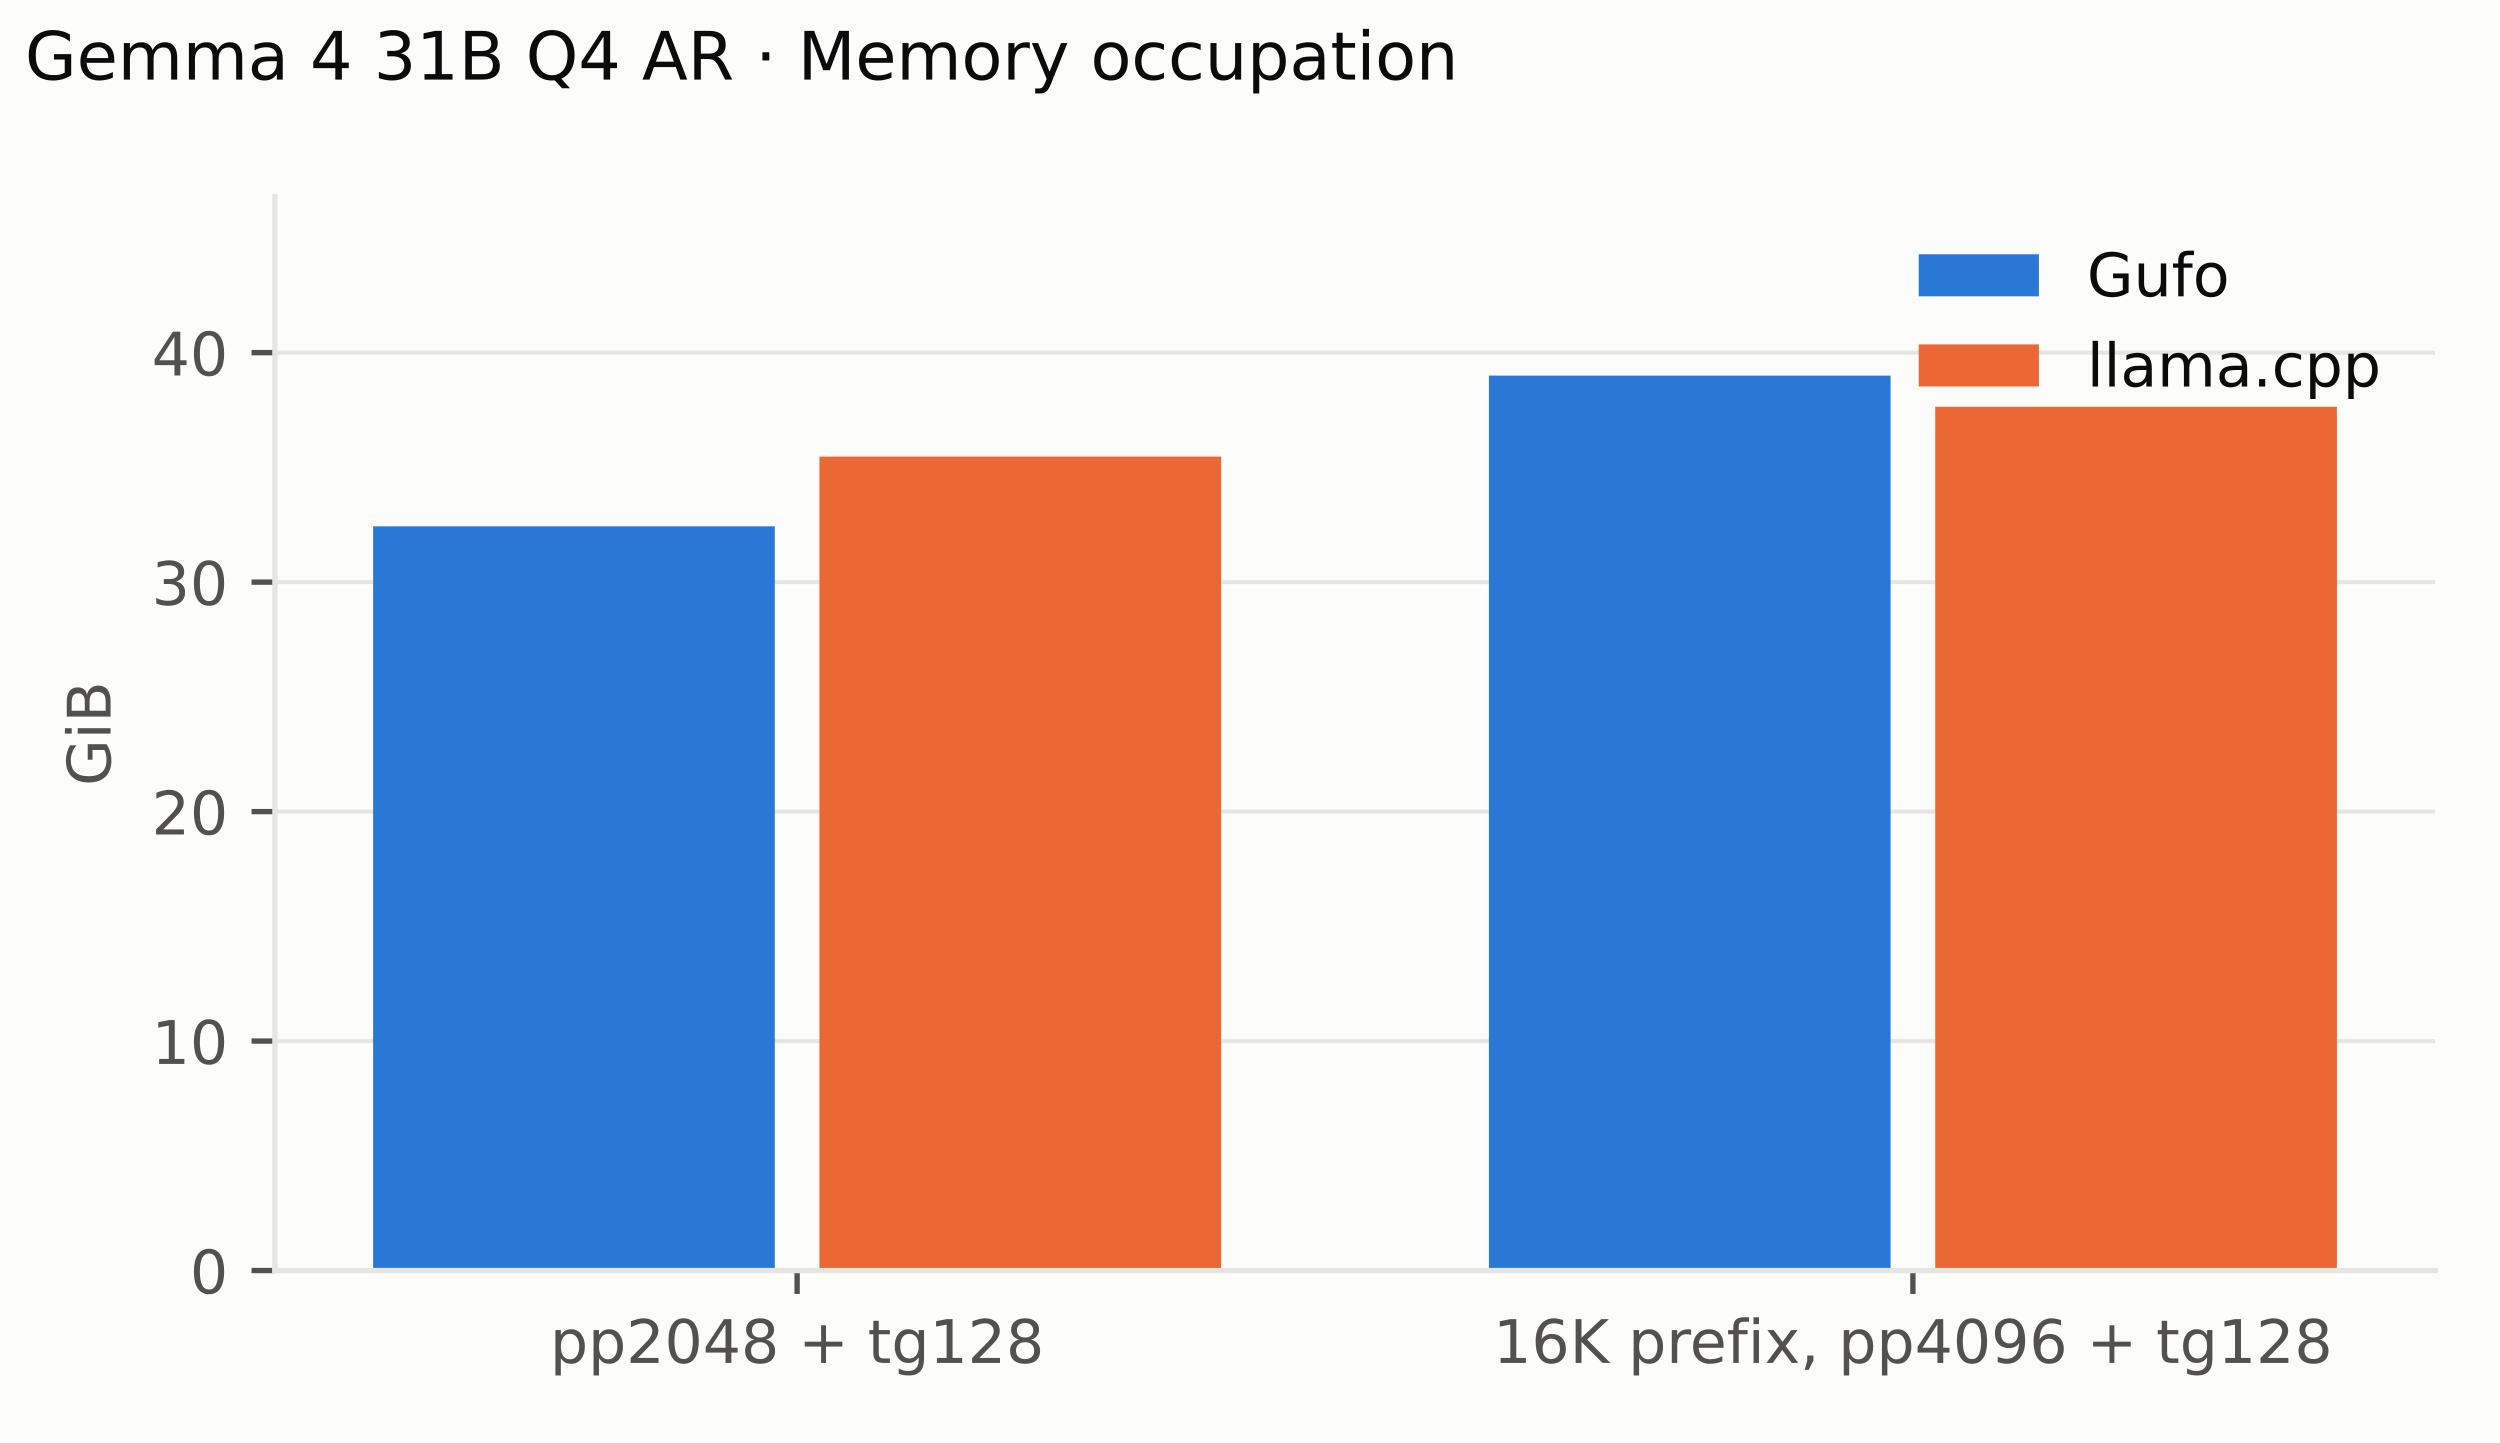
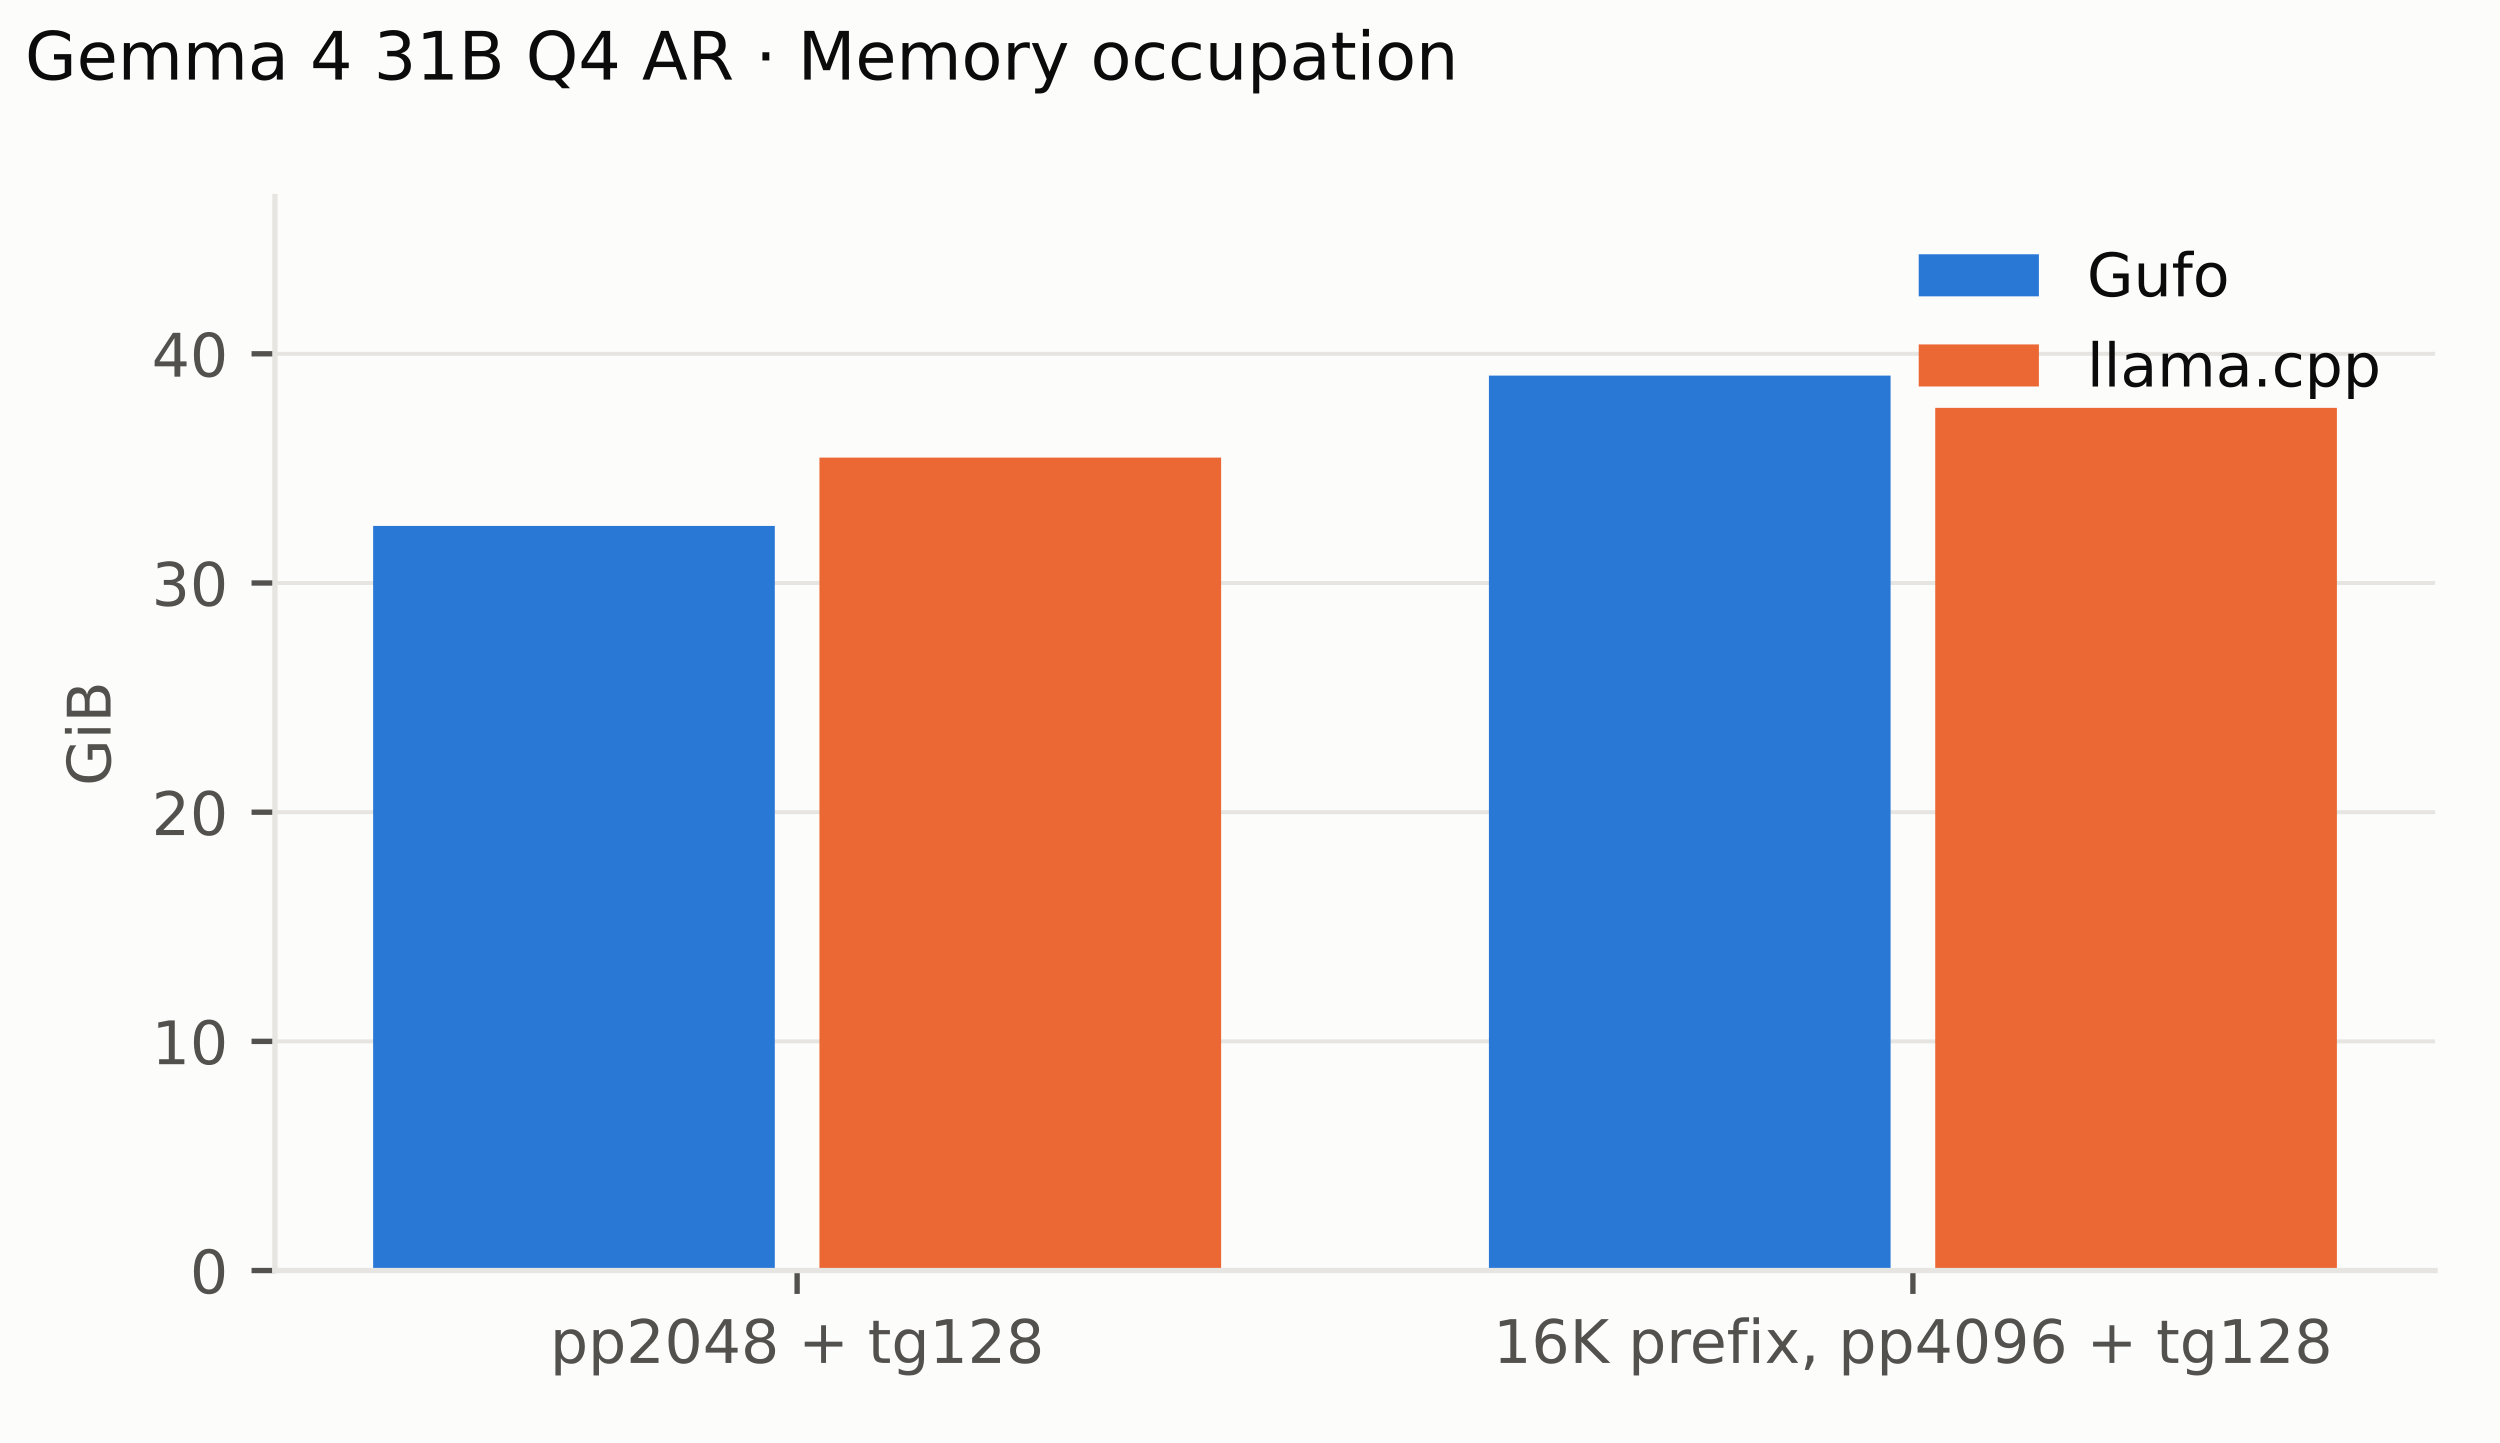
<svg xmlns="http://www.w3.org/2000/svg" xmlns:xlink="http://www.w3.org/1999/xlink" width="374.4pt" height="216pt" viewBox="0 0 374.4 216" version="1.1">
  <defs>
    <style type="text/css">*{stroke-linejoin: round; stroke-linecap: butt}</style>
  </defs>
  <g id="figure_1">
    <g id="patch_1">
      <path d="M 0 216 L 374.4 216 L 374.4 0 L 0 0 z " style="fill: #fcfcfb" />
    </g>
    <g id="axes_1">
      <g id="patch_2">
        <path d="M 41.173 190.279 L 364.68 190.279 L 364.68 29.441 L 41.173 29.441 z " style="fill: #fcfcfb" />
      </g>
      <g id="matplotlib.axis_1">
        <g id="xtick_1">
          <g id="line2d_1">
            <defs>
              <path id="m1ebf051f68" d="M 0 0 L 0 3.5 " style="stroke: #52514e; stroke-width: 0.8" />
            </defs>
            <g>
              <use xlink:href="#m1ebf051f68" x="119.376" y="190.279" style="fill: #52514e; stroke: #52514e; stroke-width: 0.8" />
            </g>
          </g>
          <g id="text_1">
            <text style="font-size: 9px; font-family: 'DejaVu Sans', 'Bitstream Vera Sans', 'Computer Modern Sans Serif', 'Lucida Grande', 'Verdana', 'Geneva', 'Lucid', 'Arial', 'Helvetica', 'Avant Garde', sans-serif; text-anchor: middle; fill: #52514e" x="119.376" y="204.117" transform="rotate(-0 119.3763 204.1172)">pp2048 + tg128</text>
          </g>
        </g>
        <g id="xtick_2">
          <g id="line2d_2">
            <g>
              <use xlink:href="#m1ebf051f68" x="286.477" y="190.279" style="fill: #52514e; stroke: #52514e; stroke-width: 0.8" />
            </g>
          </g>
          <g id="text_2">
            <text style="font-size: 9px; font-family: 'DejaVu Sans', 'Bitstream Vera Sans', 'Computer Modern Sans Serif', 'Lucida Grande', 'Verdana', 'Geneva', 'Lucid', 'Arial', 'Helvetica', 'Avant Garde', sans-serif; text-anchor: middle; fill: #52514e" x="286.477" y="204.118" transform="rotate(-0 286.4769 204.1179)">16K prefix, pp4096 + tg128</text>
          </g>
        </g>
      </g>
      <g id="matplotlib.axis_2">
        <g id="ytick_1">
          <g id="line2d_3">
            <path d="M 41.173 190.279 L 364.68 190.279 " clip-path="url(#pd96fb9d682)" style="fill: none; stroke: #e6e5e1; stroke-width: 0.6; stroke-linecap: square" />
          </g>
          <g id="line2d_4">
            <defs>
              <path id="m680e5b1e24" d="M 0 0 L -3.5 0 " style="stroke: #52514e; stroke-width: 0.8" />
            </defs>
            <g>
              <use xlink:href="#m680e5b1e24" x="41.173" y="190.279" style="fill: #52514e; stroke: #52514e; stroke-width: 0.8" />
            </g>
          </g>
          <g id="text_3">
            <text style="font-size: 9px; font-family: 'DejaVu Sans', 'Bitstream Vera Sans', 'Computer Modern Sans Serif', 'Lucida Grande', 'Verdana', 'Geneva', 'Lucid', 'Arial', 'Helvetica', 'Avant Garde', sans-serif; text-anchor: end; fill: #52514e" x="34.173" y="193.698" transform="rotate(-0 34.1732 193.6982)">0</text>
          </g>
        </g>
        <g id="ytick_2">
          <g id="line2d_5">
-             <path d="M 41.173 155.912 L 364.68 155.912 " clip-path="url(#pd96fb9d682)" style="fill: none; stroke: #e6e5e1; stroke-width: 0.6; stroke-linecap: square" />
+             <path d="M 41.173 155.956 L 364.68 155.956 " clip-path="url(#pd96fb9d682)" style="fill: none; stroke: #e6e5e1; stroke-width: 0.6; stroke-linecap: square" />
          </g>
          <g id="line2d_6">
            <g>
-               <use xlink:href="#m680e5b1e24" x="41.173" y="155.912" style="fill: #52514e; stroke: #52514e; stroke-width: 0.8" />
+               <use xlink:href="#m680e5b1e24" x="41.173" y="155.956" style="fill: #52514e; stroke: #52514e; stroke-width: 0.8" />
            </g>
          </g>
          <g id="text_4">
-             <text style="font-size: 9px; font-family: 'DejaVu Sans', 'Bitstream Vera Sans', 'Computer Modern Sans Serif', 'Lucida Grande', 'Verdana', 'Geneva', 'Lucid', 'Arial', 'Helvetica', 'Avant Garde', sans-serif; text-anchor: end; fill: #52514e" x="34.173" y="159.331" transform="rotate(-0 34.1732 159.331)">10</text>
+             <text style="font-size: 9px; font-family: 'DejaVu Sans', 'Bitstream Vera Sans', 'Computer Modern Sans Serif', 'Lucida Grande', 'Verdana', 'Geneva', 'Lucid', 'Arial', 'Helvetica', 'Avant Garde', sans-serif; text-anchor: end; fill: #52514e" x="34.173" y="159.375" transform="rotate(-0 34.1732 159.375)">10</text>
          </g>
        </g>
        <g id="ytick_3">
          <g id="line2d_7">
-             <path d="M 41.173 121.545 L 364.68 121.545 " clip-path="url(#pd96fb9d682)" style="fill: none; stroke: #e6e5e1; stroke-width: 0.6; stroke-linecap: square" />
+             <path d="M 41.173 121.633 L 364.68 121.633 " clip-path="url(#pd96fb9d682)" style="fill: none; stroke: #e6e5e1; stroke-width: 0.6; stroke-linecap: square" />
          </g>
          <g id="line2d_8">
            <g>
-               <use xlink:href="#m680e5b1e24" x="41.173" y="121.545" style="fill: #52514e; stroke: #52514e; stroke-width: 0.8" />
+               <use xlink:href="#m680e5b1e24" x="41.173" y="121.633" style="fill: #52514e; stroke: #52514e; stroke-width: 0.8" />
            </g>
          </g>
          <g id="text_5">
-             <text style="font-size: 9px; font-family: 'DejaVu Sans', 'Bitstream Vera Sans', 'Computer Modern Sans Serif', 'Lucida Grande', 'Verdana', 'Geneva', 'Lucid', 'Arial', 'Helvetica', 'Avant Garde', sans-serif; text-anchor: end; fill: #52514e" x="34.173" y="124.964" transform="rotate(-0 34.1732 124.9638)">20</text>
+             <text style="font-size: 9px; font-family: 'DejaVu Sans', 'Bitstream Vera Sans', 'Computer Modern Sans Serif', 'Lucida Grande', 'Verdana', 'Geneva', 'Lucid', 'Arial', 'Helvetica', 'Avant Garde', sans-serif; text-anchor: end; fill: #52514e" x="34.173" y="125.052" transform="rotate(-0 34.1732 125.0518)">20</text>
          </g>
        </g>
        <g id="ytick_4">
          <g id="line2d_9">
-             <path d="M 41.173 87.178 L 364.68 87.178 " clip-path="url(#pd96fb9d682)" style="fill: none; stroke: #e6e5e1; stroke-width: 0.6; stroke-linecap: square" />
+             <path d="M 41.173 87.31 L 364.68 87.31 " clip-path="url(#pd96fb9d682)" style="fill: none; stroke: #e6e5e1; stroke-width: 0.6; stroke-linecap: square" />
          </g>
          <g id="line2d_10">
            <g>
-               <use xlink:href="#m680e5b1e24" x="41.173" y="87.178" style="fill: #52514e; stroke: #52514e; stroke-width: 0.8" />
+               <use xlink:href="#m680e5b1e24" x="41.173" y="87.31" style="fill: #52514e; stroke: #52514e; stroke-width: 0.8" />
            </g>
          </g>
          <g id="text_6">
-             <text style="font-size: 9px; font-family: 'DejaVu Sans', 'Bitstream Vera Sans', 'Computer Modern Sans Serif', 'Lucida Grande', 'Verdana', 'Geneva', 'Lucid', 'Arial', 'Helvetica', 'Avant Garde', sans-serif; text-anchor: end; fill: #52514e" x="34.173" y="90.597" transform="rotate(-0 34.1732 90.59663)">30</text>
+             <text style="font-size: 9px; font-family: 'DejaVu Sans', 'Bitstream Vera Sans', 'Computer Modern Sans Serif', 'Lucida Grande', 'Verdana', 'Geneva', 'Lucid', 'Arial', 'Helvetica', 'Avant Garde', sans-serif; text-anchor: end; fill: #52514e" x="34.173" y="90.729" transform="rotate(-0 34.1732 90.72864)">30</text>
          </g>
        </g>
        <g id="ytick_5">
          <g id="line2d_11">
-             <path d="M 41.173 52.81 L 364.68 52.81 " clip-path="url(#pd96fb9d682)" style="fill: none; stroke: #e6e5e1; stroke-width: 0.6; stroke-linecap: square" />
+             <path d="M 41.173 52.986 L 364.68 52.986 " clip-path="url(#pd96fb9d682)" style="fill: none; stroke: #e6e5e1; stroke-width: 0.6; stroke-linecap: square" />
          </g>
          <g id="line2d_12">
            <g>
-               <use xlink:href="#m680e5b1e24" x="41.173" y="52.81" style="fill: #52514e; stroke: #52514e; stroke-width: 0.8" />
+               <use xlink:href="#m680e5b1e24" x="41.173" y="52.986" style="fill: #52514e; stroke: #52514e; stroke-width: 0.8" />
            </g>
          </g>
          <g id="text_7">
-             <text style="font-size: 9px; font-family: 'DejaVu Sans', 'Bitstream Vera Sans', 'Computer Modern Sans Serif', 'Lucida Grande', 'Verdana', 'Geneva', 'Lucid', 'Arial', 'Helvetica', 'Avant Garde', sans-serif; text-anchor: end; fill: #52514e" x="34.173" y="56.229" transform="rotate(-0 34.1732 56.22942)">40</text>
+             <text style="font-size: 9px; font-family: 'DejaVu Sans', 'Bitstream Vera Sans', 'Computer Modern Sans Serif', 'Lucida Grande', 'Verdana', 'Geneva', 'Lucid', 'Arial', 'Helvetica', 'Avant Garde', sans-serif; text-anchor: end; fill: #52514e" x="34.173" y="56.405" transform="rotate(-0 34.1732 56.40544)">40</text>
          </g>
        </g>
        <g id="text_8">
          <text style="font-size: 9px; font-family: 'DejaVu Sans', 'Bitstream Vera Sans', 'Computer Modern Sans Serif', 'Lucida Grande', 'Verdana', 'Geneva', 'Lucid', 'Arial', 'Helvetica', 'Avant Garde', sans-serif; text-anchor: middle; fill: #52514e" x="16.559" y="109.86" transform="rotate(-90 16.55859 109.86)">GiB</text>
        </g>
      </g>
      <g id="patch_3">
-         <path d="M 55.878 190.279 L 116.034 190.279 L 116.034 78.826 L 55.878 78.826 z " clip-path="url(#pd96fb9d682)" style="fill: #2a78d6" />
+         <path d="M 55.878 190.279 L 116.034 190.279 L 116.034 78.763 L 55.878 78.763 z " clip-path="url(#pd96fb9d682)" style="fill: #2a78d6" />
      </g>
      <g id="patch_4">
        <path d="M 222.979 190.279 L 283.135 190.279 L 283.135 56.247 L 222.979 56.247 z " clip-path="url(#pd96fb9d682)" style="fill: #2a78d6" />
      </g>
      <g id="patch_5">
-         <path d="M 122.718 190.279 L 182.875 190.279 L 182.875 68.379 L 122.718 68.379 z " clip-path="url(#pd96fb9d682)" style="fill: #eb6834" />
+         <path d="M 122.718 190.279 L 182.875 190.279 L 182.875 68.535 L 122.718 68.535 z " clip-path="url(#pd96fb9d682)" style="fill: #eb6834" />
      </g>
      <g id="patch_6">
-         <path d="M 289.819 190.279 L 349.975 190.279 L 349.975 60.921 L 289.819 60.921 z " clip-path="url(#pd96fb9d682)" style="fill: #eb6834" />
+         <path d="M 289.819 190.279 L 349.975 190.279 L 349.975 61.087 L 289.819 61.087 z " clip-path="url(#pd96fb9d682)" style="fill: #eb6834" />
      </g>
      <g id="patch_7">
        <path d="M 41.173 190.279 L 41.173 29.441 " style="fill: none; stroke: #e6e5e1; stroke-width: 0.8; stroke-linejoin: miter; stroke-linecap: square" />
      </g>
      <g id="patch_8">
        <path d="M 41.173 190.279 L 364.68 190.279 " style="fill: none; stroke: #e6e5e1; stroke-width: 0.8; stroke-linejoin: miter; stroke-linecap: square" />
      </g>
      <g id="legend_1">
        <g id="patch_9">
          <path d="M 287.346 44.379 L 305.346 44.379 L 305.346 38.079 L 287.346 38.079 z " style="fill: #2a78d6" />
        </g>
        <g id="text_9">
          <text style="font-size: 9px; font-family: 'DejaVu Sans', 'Bitstream Vera Sans', 'Computer Modern Sans Serif', 'Lucida Grande', 'Verdana', 'Geneva', 'Lucid', 'Arial', 'Helvetica', 'Avant Garde', sans-serif; text-anchor: start; fill: #0b0b0b" x="312.546" y="44.379" transform="rotate(-0 312.5461 44.37938)">Gufo</text>
        </g>
        <g id="patch_10">
          <path d="M 287.346 57.88 L 305.346 57.88 L 305.346 51.58 L 287.346 51.58 z " style="fill: #eb6834" />
        </g>
        <g id="text_10">
          <text style="font-size: 9px; font-family: 'DejaVu Sans', 'Bitstream Vera Sans', 'Computer Modern Sans Serif', 'Lucida Grande', 'Verdana', 'Geneva', 'Lucid', 'Arial', 'Helvetica', 'Avant Garde', sans-serif; text-anchor: start; fill: #0b0b0b" x="312.546" y="57.88" transform="rotate(-0 312.5461 57.88008)">llama.cpp</text>
        </g>
      </g>
    </g>
    <g id="text_11">
      <text style="font-size: 10px; font-family: 'DejaVu Sans', 'Bitstream Vera Sans', 'Computer Modern Sans Serif', 'Lucida Grande', 'Verdana', 'Geneva', 'Lucid', 'Arial', 'Helvetica', 'Avant Garde', sans-serif; text-anchor: start; fill: #0b0b0b" x="3.744" y="11.918" transform="rotate(-0 3.744 11.91844)">Gemma 4 31B Q4 AR · Memory occupation</text>
    </g>
  </g>
  <defs>
    <clipPath id="pd96fb9d682">
      <rect x="41.173" y="29.441" width="323.507" height="160.839" />
    </clipPath>
  </defs>
</svg>
